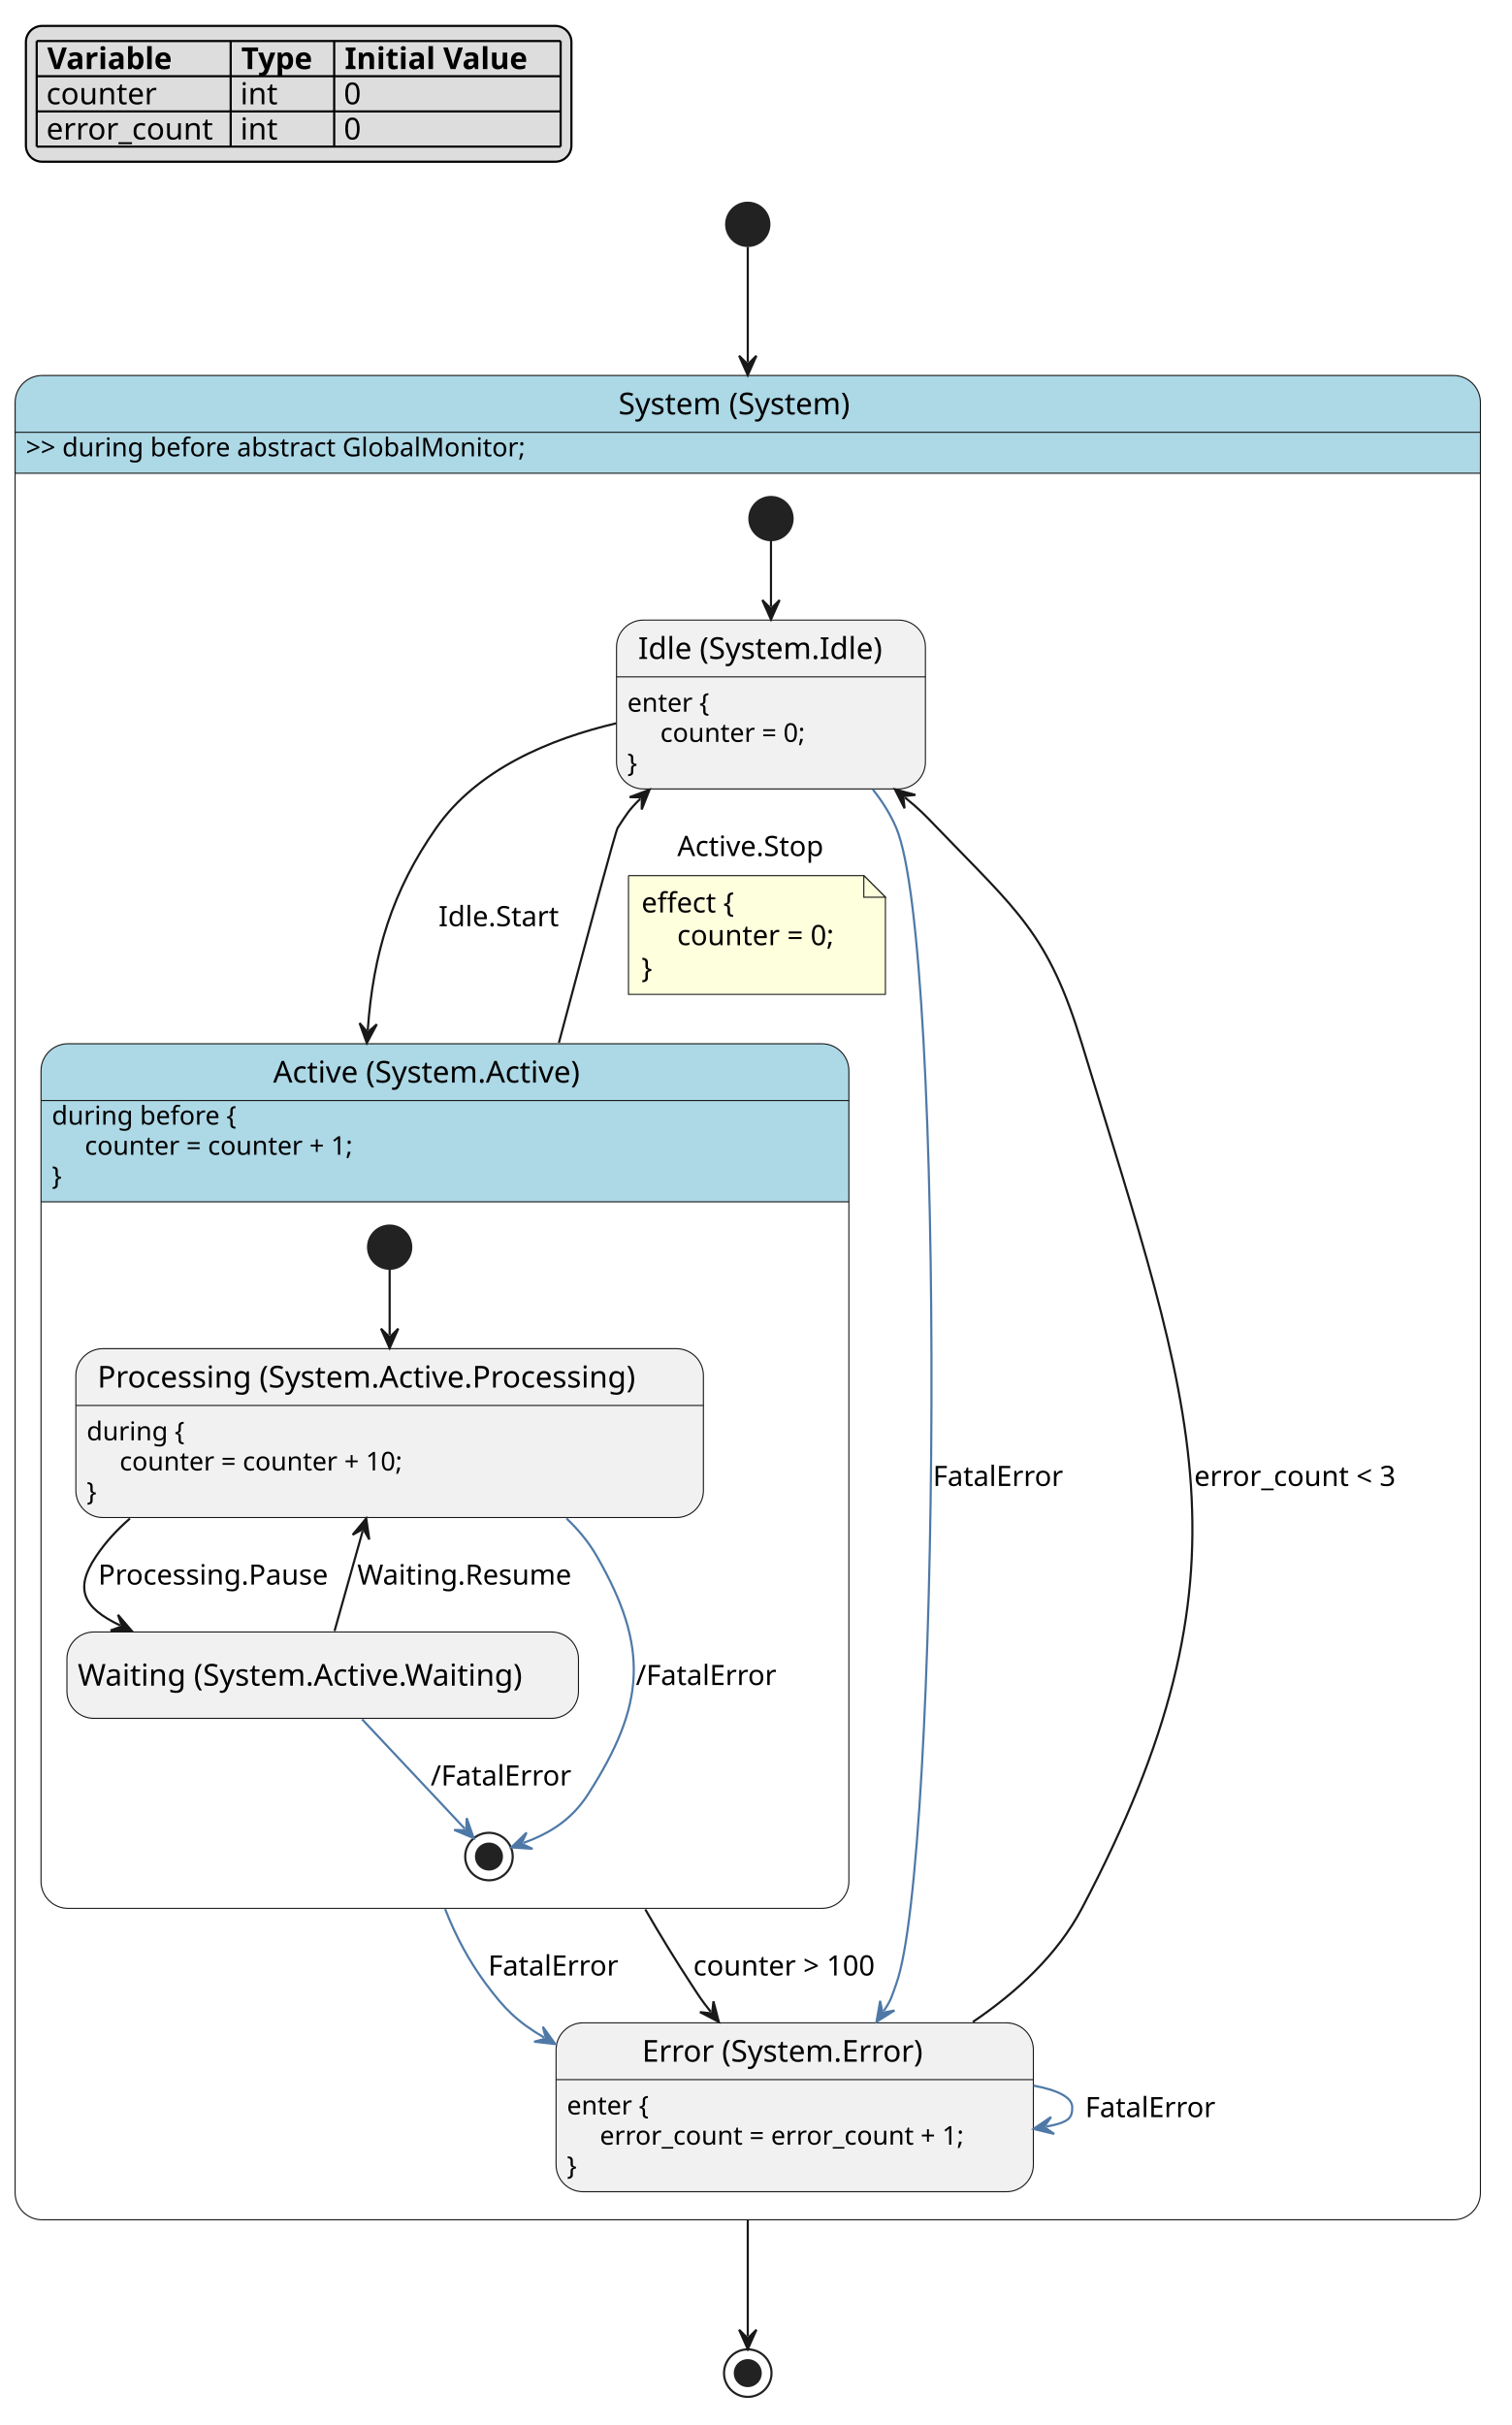
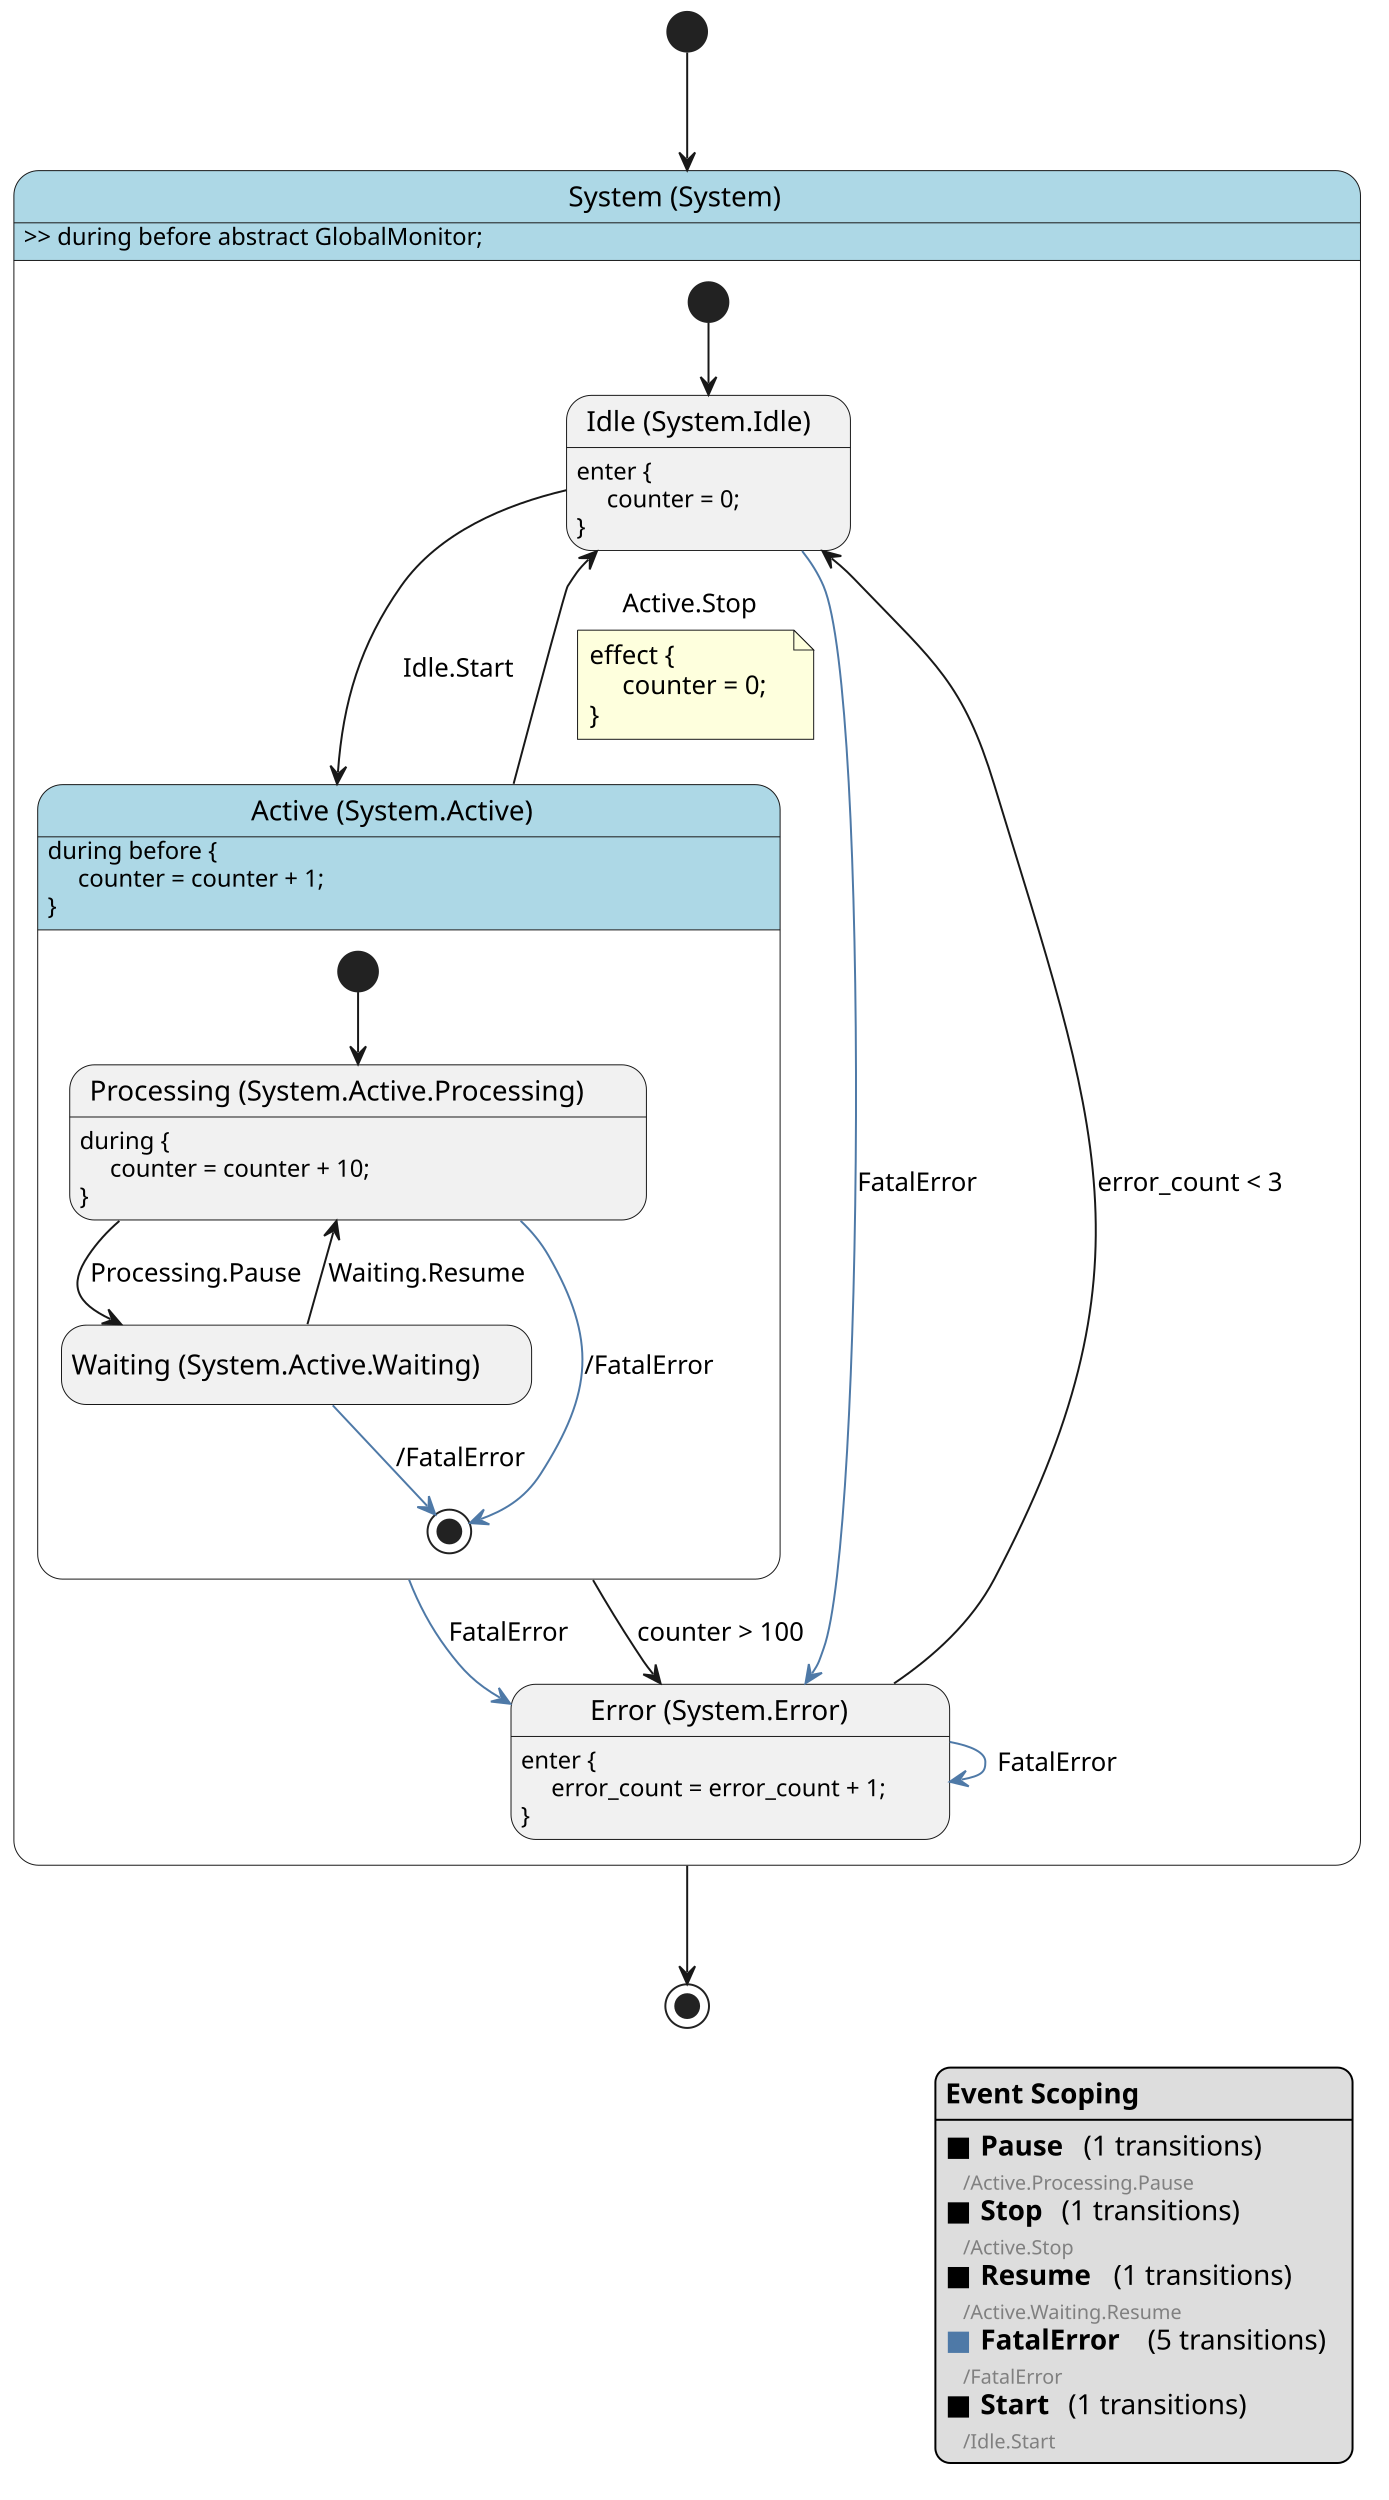
- <svg xmlns="http://www.w3.org/2000/svg" contentStyleType="text/css" data-diagram-type="STATE" height="1123px" preserveAspectRatio="none" style="width:700px;height:1123px;background:#FFFFFF;" version="1.1" viewBox="0 0 700 1123" width="700px" zoomAndPan="magnify">
+ <svg xmlns="http://www.w3.org/2000/svg" contentStyleType="text/css" data-diagram-type="STATE" height="1260px" preserveAspectRatio="none" style="width:700px;height:1260px;background:#FFFFFF;" version="1.1" viewBox="0 0 700 1260" width="700px" zoomAndPan="magnify">
  <defs />
  <g>
-     <g class="legend" data-source-line="10">
-       <rect fill="#DDDDDD" height="62.891" rx="7.5" ry="7.5" style="stroke:#000000;stroke-width:1;" width="252.662" x="12" y="12" />
-       <text fill="#000000" font-family="sans-serif" font-size="14" font-weight="bold" lengthAdjust="spacing" textLength="65.748" x="21.874" y="31.995">Variable</text>
-       <text fill="#000000" font-family="sans-serif" font-size="14" font-weight="bold" lengthAdjust="spacing" textLength="38.192" x="111.719" y="31.995">Type</text>
-       <text fill="#000000" font-family="sans-serif" font-size="14" font-weight="bold" lengthAdjust="spacing" textLength="95.129" x="159.659" y="31.995">Initial Value</text>
-       <text fill="#000000" font-family="sans-serif" font-size="14" lengthAdjust="spacing" textLength="53.867" x="21.45" y="48.292">counter</text>
-       <text fill="#000000" font-family="sans-serif" font-size="14" lengthAdjust="spacing" textLength="18.252" x="111.295" y="48.292">int</text>
-       <text fill="#000000" font-family="sans-serif" font-size="14" lengthAdjust="spacing" textLength="8.907" x="159.235" y="48.292">0</text>
-       <text fill="#000000" font-family="sans-serif" font-size="14" lengthAdjust="spacing" textLength="80.944" x="21.45" y="64.589">error_count</text>
-       <text fill="#000000" font-family="sans-serif" font-size="14" lengthAdjust="spacing" textLength="18.252" x="111.295" y="64.589">int</text>
-       <text fill="#000000" font-family="sans-serif" font-size="14" lengthAdjust="spacing" textLength="8.907" x="159.235" y="64.589">0</text>
-       <line style="stroke:#000000;stroke-width:1;" x1="17" x2="259.662" y1="19" y2="19" />
-       <line style="stroke:#000000;stroke-width:1;" x1="17" x2="259.662" y1="35.297" y2="35.297" />
-       <line style="stroke:#000000;stroke-width:1;" x1="17" x2="259.662" y1="51.594" y2="51.594" />
-       <line style="stroke:#000000;stroke-width:1;" x1="17" x2="259.662" y1="67.891" y2="67.891" />
-       <line style="stroke:#000000;stroke-width:1;" x1="17" x2="17" y1="19" y2="67.891" />
-       <line style="stroke:#000000;stroke-width:1;" x1="106.845" x2="106.845" y1="19" y2="67.891" />
-       <line style="stroke:#000000;stroke-width:1;" x1="154.785" x2="154.785" y1="19" y2="67.891" />
-       <line style="stroke:#000000;stroke-width:1;" x1="259.662" x2="259.662" y1="19" y2="67.891" />
+     <path d="M19.5,86 L673.181,86 A12.5,12.5 0 0 1 685.681,98.5 L685.681,131.266 L7,131.266 L7,98.5 A12.5,12.5 0 0 1 19.5,86" fill="#ADD8E6" />
+     <rect fill="none" height="854.079" rx="12.5" ry="12.5" style="stroke:#181818;stroke-width:0.5;" width="678.681" x="7" y="86" />
+     <line style="stroke:#181818;stroke-width:0.5;" x1="7" x2="685.681" y1="131.266" y2="131.266" />
+     <line style="stroke:#181818;stroke-width:0.5;" x1="7" x2="685.681" y1="112.297" y2="112.297" />
+     <text fill="#000000" font-family="sans-serif" font-size="14" lengthAdjust="spacing" textLength="119.786" x="286.447" y="103.995">System (System)</text>
+     <text fill="#000000" font-family="sans-serif" font-size="12" lengthAdjust="spacing" textLength="250.418" x="12" y="123.436">&gt;&gt; during before abstract GlobalMonitor;</text>
+     <g class="entity" data-qualified-name="system.system__idle" id="ent0003">
+       <rect fill="#F1F1F1" height="78.203" rx="12.5" ry="12.5" style="stroke:#181818;stroke-width:0.5;" width="143.067" x="285.55" y="199.266" />
+       <line style="stroke:#181818;stroke-width:0.5;" x1="285.55" x2="428.617" y1="225.562" y2="225.562" />
+       <text fill="#000000" font-family="sans-serif" font-size="14" lengthAdjust="spacing" textLength="123.067" x="295.55" y="217.261">Idle (System.Idle)</text>
+       <text fill="#000000" font-family="sans-serif" font-size="12" lengthAdjust="spacing" textLength="43.459" x="290.55" y="241.701">enter {</text>
+       <text fill="#000000" font-family="sans-serif" font-size="12" lengthAdjust="spacing" textLength="75.533" x="305.808" y="255.67">counter = 0;</text>
+       <text fill="#000000" font-family="sans-serif" font-size="12" lengthAdjust="spacing" textLength="7.635" x="290.55" y="269.639">}</text>
    </g>
-     <path d="M19.5,173.891 L673.181,173.891 A12.5,12.5 0 0 1 685.681,186.391 L685.681,219.156 L7,219.156 L7,186.391 A12.5,12.5 0 0 1 19.5,173.891" fill="#ADD8E6" />
-     <rect fill="none" height="854.079" rx="12.5" ry="12.5" style="stroke:#181818;stroke-width:0.5;" width="678.681" x="7" y="173.891" />
-     <line style="stroke:#181818;stroke-width:0.5;" x1="7" x2="685.681" y1="219.156" y2="219.156" />
-     <line style="stroke:#181818;stroke-width:0.5;" x1="7" x2="685.681" y1="200.188" y2="200.188" />
-     <text fill="#000000" font-family="sans-serif" font-size="14" lengthAdjust="spacing" textLength="119.786" x="286.447" y="191.886">System (System)</text>
-     <text fill="#000000" font-family="sans-serif" font-size="12" lengthAdjust="spacing" textLength="250.418" x="12" y="211.326">&gt;&gt; during before abstract GlobalMonitor;</text>
-     <g class="entity" data-qualified-name="system.system__idle" id="ent0003">
-       <rect fill="#F1F1F1" height="78.203" rx="12.5" ry="12.5" style="stroke:#181818;stroke-width:0.5;" width="143.067" x="285.55" y="287.156" />
-       <line style="stroke:#181818;stroke-width:0.5;" x1="285.55" x2="428.617" y1="313.453" y2="313.453" />
-       <text fill="#000000" font-family="sans-serif" font-size="14" lengthAdjust="spacing" textLength="123.067" x="295.55" y="305.151">Idle (System.Idle)</text>
-       <text fill="#000000" font-family="sans-serif" font-size="12" lengthAdjust="spacing" textLength="43.459" x="290.55" y="329.592">enter {</text>
-       <text fill="#000000" font-family="sans-serif" font-size="12" lengthAdjust="spacing" textLength="75.533" x="305.808" y="343.56">counter = 0;</text>
-       <text fill="#000000" font-family="sans-serif" font-size="12" lengthAdjust="spacing" textLength="7.635" x="290.55" y="357.529">}</text>
+     <path d="M31.5,395.466 L380.671,395.466 A12.5,12.5 0 0 1 393.171,407.966 L393.171,468.669 L19,468.669 L19,407.966 A12.5,12.5 0 0 1 31.5,395.466" fill="#ADD8E6" />
+     <rect fill="none" height="400.403" rx="12.5" ry="12.5" style="stroke:#181818;stroke-width:0.5;" width="374.171" x="19" y="395.466" />
+     <line style="stroke:#181818;stroke-width:0.5;" x1="19" x2="393.171" y1="468.669" y2="468.669" />
+     <line style="stroke:#181818;stroke-width:0.5;" x1="19" x2="393.171" y1="421.762" y2="421.762" />
+     <text fill="#000000" font-family="sans-serif" font-size="14" lengthAdjust="spacing" textLength="159.134" x="126.518" y="413.461">Active (System.Active)</text>
+     <text fill="#000000" font-family="sans-serif" font-size="12" lengthAdjust="spacing" textLength="92.859" x="24" y="432.901">during before {</text>
+     <text fill="#000000" font-family="sans-serif" font-size="12" lengthAdjust="spacing" textLength="139.389" x="39.258" y="446.87">counter = counter + 1;</text>
+     <text fill="#000000" font-family="sans-serif" font-size="12" lengthAdjust="spacing" textLength="7.635" x="24" y="460.839">}</text>
+     <g class="entity" data-qualified-name="system.system__active.system__active__processing" id="ent0005">
+       <rect fill="#F1F1F1" height="78.203" rx="12.5" ry="12.5" style="stroke:#181818;stroke-width:0.5;" width="290.655" x="35.14" y="536.669" />
+       <line style="stroke:#181818;stroke-width:0.5;" x1="35.14" x2="325.795" y1="562.966" y2="562.966" />
+       <text fill="#000000" font-family="sans-serif" font-size="14" lengthAdjust="spacing" textLength="270.655" x="45.14" y="554.664">Processing (System.Active.Processing)</text>
+       <text fill="#000000" font-family="sans-serif" font-size="12" lengthAdjust="spacing" textLength="50.162" x="40.14" y="579.104">during {</text>
+       <text fill="#000000" font-family="sans-serif" font-size="12" lengthAdjust="spacing" textLength="147.023" x="55.398" y="593.073">counter = counter + 10;</text>
+       <text fill="#000000" font-family="sans-serif" font-size="12" lengthAdjust="spacing" textLength="7.635" x="40.14" y="607.042">}</text>
    </g>
-     <path d="M31.5,483.356 L380.671,483.356 A12.5,12.5 0 0 1 393.171,495.856 L393.171,556.559 L19,556.559 L19,495.856 A12.5,12.5 0 0 1 31.5,483.356" fill="#ADD8E6" />
-     <rect fill="none" height="400.403" rx="12.5" ry="12.5" style="stroke:#181818;stroke-width:0.5;" width="374.171" x="19" y="483.356" />
-     <line style="stroke:#181818;stroke-width:0.5;" x1="19" x2="393.171" y1="556.559" y2="556.559" />
-     <line style="stroke:#181818;stroke-width:0.5;" x1="19" x2="393.171" y1="509.653" y2="509.653" />
-     <text fill="#000000" font-family="sans-serif" font-size="14" lengthAdjust="spacing" textLength="159.134" x="126.518" y="501.351">Active (System.Active)</text>
-     <text fill="#000000" font-family="sans-serif" font-size="12" lengthAdjust="spacing" textLength="92.859" x="24" y="520.792">during before {</text>
-     <text fill="#000000" font-family="sans-serif" font-size="12" lengthAdjust="spacing" textLength="139.389" x="39.258" y="534.76">counter = counter + 1;</text>
-     <text fill="#000000" font-family="sans-serif" font-size="12" lengthAdjust="spacing" textLength="7.635" x="24" y="548.729">}</text>
-     <g class="entity" data-qualified-name="system.system__active.system__active__processing" id="ent0005">
-       <rect fill="#F1F1F1" height="78.203" rx="12.5" ry="12.5" style="stroke:#181818;stroke-width:0.5;" width="290.655" x="35.14" y="624.559" />
-       <line style="stroke:#181818;stroke-width:0.5;" x1="35.14" x2="325.795" y1="650.856" y2="650.856" />
-       <text fill="#000000" font-family="sans-serif" font-size="14" lengthAdjust="spacing" textLength="270.655" x="45.14" y="642.554">Processing (System.Active.Processing)</text>
-       <text fill="#000000" font-family="sans-serif" font-size="12" lengthAdjust="spacing" textLength="50.162" x="40.14" y="666.995">during {</text>
-       <text fill="#000000" font-family="sans-serif" font-size="12" lengthAdjust="spacing" textLength="147.023" x="55.398" y="680.964">counter = counter + 10;</text>
-       <text fill="#000000" font-family="sans-serif" font-size="12" lengthAdjust="spacing" textLength="7.635" x="40.14" y="694.932">}</text>
+     <rect fill="#F1F1F1" height="40" rx="12.5" ry="12.5" style="stroke:#181818;stroke-width:0.5;" width="236.933" x="31" y="667.869" />
+     <text fill="#000000" font-family="sans-serif" font-size="14" lengthAdjust="spacing" textLength="226.933" x="36" y="692.715">Waiting (System.Active.Waiting)</text>
+     <g class="end_entity" data-qualified-name="system.system__active..end.system__active" data-source-line="38" id="ent0002">
+       <ellipse cx="226.47" cy="771.869" fill="none" rx="11" ry="11" style="stroke:#222222;stroke-width:1;" />
+       <ellipse cx="226.47" cy="771.869" fill="#222222" rx="6" ry="6" style="stroke:#222222;stroke-width:1;" />
    </g>
-     <rect fill="#F1F1F1" height="40" rx="12.5" ry="12.5" style="stroke:#181818;stroke-width:0.5;" width="236.933" x="31" y="755.759" />
-     <text fill="#000000" font-family="sans-serif" font-size="14" lengthAdjust="spacing" textLength="226.933" x="36" y="780.606">Waiting (System.Active.Waiting)</text>
-     <g class="end_entity" data-qualified-name="system.system__active..end.system__active" data-source-line="23" id="ent0002">
-       <ellipse cx="226.47" cy="859.759" fill="none" rx="11" ry="11" style="stroke:#222222;stroke-width:1;" />
-       <ellipse cx="226.47" cy="859.759" fill="#222222" rx="6" ry="6" style="stroke:#222222;stroke-width:1;" />
+     <g class="start_entity" data-qualified-name="system.system__active..start.system__active" data-source-line="40" id="ent0005">
+       <ellipse cx="180.47" cy="489.669" fill="#222222" rx="10" ry="10" style="stroke:#222222;stroke-width:1;" />
    </g>
-     <g class="start_entity" data-qualified-name="system.system__active..start.system__active" data-source-line="25" id="ent0005">
-       <ellipse cx="180.47" cy="577.559" fill="#222222" rx="10" ry="10" style="stroke:#222222;stroke-width:1;" />
+     <g class="link" data-entity-1="ent0005" data-entity-2="ent0002" data-link-type="dependency" data-source-line="38" id="lnk3">
+       <path d="M262.38,615.289 C267.89,620.499 272.72,626.339 276.47,632.869 C300.82,675.299 298.82,701.649 272.47,742.869 C264.21,755.789 253.282,761.579 242.452,765.559" fill="none" id="system__active__processing-to-*end*system__active" style="stroke:#4E79A7;stroke-width:1;" />
+       <polygon fill="#4E79A7" points="236.82,767.629,246.647,768.279,241.513,765.904,243.888,760.77,236.82,767.629" style="stroke:#4E79A7;stroke-width:1;" />
+       <text fill="#000000" font-family="sans-serif" font-size="13" lengthAdjust="spacing" textLength="68.701" x="294.47" y="692.436">/FatalError</text>
    </g>
-     <g class="link" data-entity-1="ent0005" data-entity-2="ent0002" data-link-type="dependency" data-source-line="23" id="lnk3">
-       <path d="M262.38,703.179 C267.89,708.389 272.72,714.229 276.47,720.759 C300.82,763.189 298.82,789.539 272.47,830.759 C264.21,843.679 253.282,849.47 242.452,853.45" fill="none" id="system__active__processing-to-*end*system__active" style="stroke:#4E79A7;stroke-width:1;" />
-       <polygon fill="#4E79A7" points="236.82,855.519,246.647,856.169,241.513,853.795,243.888,848.66,236.82,855.519" style="stroke:#4E79A7;stroke-width:1;" />
-       <text fill="#000000" font-family="sans-serif" font-size="13" lengthAdjust="spacing" textLength="68.701" x="294.47" y="780.326">/FatalError</text>
+     <g class="link" data-entity-1="ent0006" data-entity-2="ent0002" data-link-type="dependency" data-source-line="39" id="lnk4">
+       <path d="M167.71,708.299 C184.26,725.919 203.674,746.594 215.294,758.974" fill="none" id="system__active__waiting-to-*end*system__active" style="stroke:#4E79A7;stroke-width:1;" />
+       <polygon fill="#4E79A7" points="219.4,763.349,216.157,754.049,215.978,759.703,210.324,759.524,219.4,763.349" style="stroke:#4E79A7;stroke-width:1;" />
+       <text fill="#000000" font-family="sans-serif" font-size="13" lengthAdjust="spacing" textLength="68.701" x="199.47" y="738.936">/FatalError</text>
    </g>
-     <g class="link" data-entity-1="ent0006" data-entity-2="ent0002" data-link-type="dependency" data-source-line="24" id="lnk4">
-       <path d="M167.71,796.189 C184.26,813.809 203.674,834.485 215.294,846.865" fill="none" id="system__active__waiting-to-*end*system__active" style="stroke:#4E79A7;stroke-width:1;" />
-       <polygon fill="#4E79A7" points="219.4,851.239,216.157,841.94,215.978,847.594,210.324,847.415,219.4,851.239" style="stroke:#4E79A7;stroke-width:1;" />
-       <text fill="#000000" font-family="sans-serif" font-size="13" lengthAdjust="spacing" textLength="68.701" x="199.47" y="826.826">/FatalError</text>
+     <g class="link" data-entity-1="ent0005" data-entity-2="ent0005" data-link-type="dependency" data-source-line="40" id="lnk6">
+       <path d="M180.47,499.989 C180.47,508.879 180.47,516.889 180.47,530.389" fill="none" id="*start*system__active-to-system__active__processing" style="stroke:#181818;stroke-width:1;" />
+       <polygon fill="#181818" points="180.47,536.389,184.47,527.389,180.47,531.389,176.47,527.389,180.47,536.389" style="stroke:#181818;stroke-width:1;" />
    </g>
-     <g class="link" data-entity-1="ent0005" data-entity-2="ent0005" data-link-type="dependency" data-source-line="25" id="lnk6">
-       <path d="M180.47,587.879 C180.47,596.769 180.47,604.779 180.47,618.279" fill="none" id="*start*system__active-to-system__active__processing" style="stroke:#181818;stroke-width:1;" />
-       <polygon fill="#181818" points="180.47,624.279,184.47,615.279,180.47,619.279,176.47,615.279,180.47,624.279" style="stroke:#181818;stroke-width:1;" />
+     <g class="link" data-entity-1="ent0005" data-entity-2="ent0006" data-link-type="dependency" data-source-line="41" id="lnk7">
+       <path d="M60.17,615.349 C54.2,620.479 48.87,626.289 44.47,632.869 C34.26,648.119 38.612,656.72 55.632,664.82" fill="none" id="system__active__processing-to-system__active__waiting" style="stroke:#181818;stroke-width:1;" />
+       <polygon fill="#181818" points="61.05,667.399,54.642,659.919,56.535,665.25,51.205,667.143,61.05,667.399" style="stroke:#181818;stroke-width:1;" />
+       <text fill="#000000" font-family="sans-serif" font-size="13" lengthAdjust="spacing" textLength="112.88" x="45.47" y="645.936">Processing.Pause</text>
    </g>
-     <g class="link" data-entity-1="ent0005" data-entity-2="ent0006" data-link-type="dependency" data-source-line="26" id="lnk7">
-       <path d="M60.17,703.239 C54.2,708.369 48.87,714.179 44.47,720.759 C34.26,736.009 38.612,744.611 55.632,752.711" fill="none" id="system__active__processing-to-system__active__waiting" style="stroke:#181818;stroke-width:1;" />
-       <polygon fill="#181818" points="61.05,755.289,54.642,747.81,56.535,753.141,51.205,755.034,61.05,755.289" style="stroke:#181818;stroke-width:1;" />
-       <text fill="#000000" font-family="sans-serif" font-size="13" lengthAdjust="spacing" textLength="112.88" x="45.47" y="733.826">Processing.Pause</text>
-     </g>
-     <g class="link" data-entity-1="ent0006" data-entity-2="ent0005" data-link-type="dependency" data-source-line="27" id="lnk8">
-       <path d="M154.95,755.289 C159.01,740.879 163.046,726.556 167.996,708.946" fill="none" id="system__active__waiting-to-system__active__processing" style="stroke:#181818;stroke-width:1;" />
-       <polygon fill="#181818" points="169.62,703.169,163.334,710.751,168.267,707.983,171.035,712.916,169.62,703.169" style="stroke:#181818;stroke-width:1;" />
-       <text fill="#000000" font-family="sans-serif" font-size="13" lengthAdjust="spacing" textLength="106.469" x="165.47" y="733.826">Waiting.Resume</text>
+     <g class="link" data-entity-1="ent0006" data-entity-2="ent0005" data-link-type="dependency" data-source-line="42" id="lnk8">
+       <path d="M154.95,667.399 C159.01,652.989 163.046,638.665 167.996,621.055" fill="none" id="system__active__waiting-to-system__active__processing" style="stroke:#181818;stroke-width:1;" />
+       <polygon fill="#181818" points="169.62,615.279,163.334,622.861,168.267,620.092,171.035,625.025,169.62,615.279" style="stroke:#181818;stroke-width:1;" />
+       <text fill="#000000" font-family="sans-serif" font-size="13" lengthAdjust="spacing" textLength="106.469" x="165.47" y="645.936">Waiting.Resume</text>
    </g>
    <g class="entity" data-qualified-name="system.system__error" id="ent0007">
-       <rect fill="#F1F1F1" height="78.203" rx="12.5" ry="12.5" style="stroke:#181818;stroke-width:0.5;" width="221.065" x="257.55" y="936.766" />
-       <line style="stroke:#181818;stroke-width:0.5;" x1="257.55" x2="478.615" y1="963.063" y2="963.063" />
-       <text fill="#000000" font-family="sans-serif" font-size="14" lengthAdjust="spacing" textLength="141.388" x="297.388" y="954.761">Error (System.Error)</text>
-       <text fill="#000000" font-family="sans-serif" font-size="12" lengthAdjust="spacing" textLength="43.459" x="262.55" y="979.202">enter {</text>
-       <text fill="#000000" font-family="sans-serif" font-size="12" lengthAdjust="spacing" textLength="185.807" x="277.808" y="993.17">error_count = error_count + 1;</text>
-       <text fill="#000000" font-family="sans-serif" font-size="12" lengthAdjust="spacing" textLength="7.635" x="262.55" y="1007.139">}</text>
+       <rect fill="#F1F1F1" height="78.203" rx="12.5" ry="12.5" style="stroke:#181818;stroke-width:0.5;" width="221.065" x="257.55" y="848.876" />
+       <line style="stroke:#181818;stroke-width:0.5;" x1="257.55" x2="478.615" y1="875.173" y2="875.173" />
+       <text fill="#000000" font-family="sans-serif" font-size="14" lengthAdjust="spacing" textLength="141.388" x="297.388" y="866.871">Error (System.Error)</text>
+       <text fill="#000000" font-family="sans-serif" font-size="12" lengthAdjust="spacing" textLength="43.459" x="262.55" y="891.311">enter {</text>
+       <text fill="#000000" font-family="sans-serif" font-size="12" lengthAdjust="spacing" textLength="185.807" x="277.808" y="905.28">error_count = error_count + 1;</text>
+       <text fill="#000000" font-family="sans-serif" font-size="12" lengthAdjust="spacing" textLength="7.635" x="262.55" y="919.249">}</text>
    </g>
-     <g class="start_entity" data-qualified-name="system..start.system" data-source-line="35" id="ent0012">
-       <ellipse cx="357.09" cy="240.156" fill="#222222" rx="10" ry="10" style="stroke:#222222;stroke-width:1;" />
+     <g class="start_entity" data-qualified-name="system..start.system" data-source-line="50" id="ent0012">
+       <ellipse cx="357.09" cy="152.266" fill="#222222" rx="10" ry="10" style="stroke:#222222;stroke-width:1;" />
    </g>
-     <g class="link" data-entity-1="ent0003" data-entity-2="ent0007" data-link-type="dependency" data-source-line="32" id="lnk9">
-       <path d="M404.27,365.586 C408.63,371.086 412.41,377.036 415.09,383.356 C438.31,438.126 435.41,862.856 415.09,918.766 C412.87,924.856 413.007,925.76 409.307,931.289" fill="none" id="system__idle-to-system__error" style="stroke:#4E79A7;stroke-width:1;" />
-       <polygon fill="#4E79A7" points="405.97,936.276,414.299,931.02,408.75,932.121,407.65,926.572,405.97,936.276" style="stroke:#4E79A7;stroke-width:1;" />
-       <text fill="#000000" font-family="sans-serif" font-size="13" lengthAdjust="spacing" textLength="64.321" x="432.09" y="688.133">FatalError</text>
+     <g class="link" data-entity-1="ent0003" data-entity-2="ent0007" data-link-type="dependency" data-source-line="47" id="lnk9">
+       <path d="M404.27,277.696 C408.63,283.196 412.41,289.146 415.09,295.466 C438.31,350.236 435.41,774.966 415.09,830.876 C412.87,836.966 413.007,837.869 409.307,843.399" fill="none" id="system__idle-to-system__error" style="stroke:#4E79A7;stroke-width:1;" />
+       <polygon fill="#4E79A7" points="405.97,848.386,414.299,843.13,408.75,844.23,407.65,838.681,405.97,848.386" style="stroke:#4E79A7;stroke-width:1;" />
+       <text fill="#000000" font-family="sans-serif" font-size="13" lengthAdjust="spacing" textLength="64.321" x="432.09" y="600.242">FatalError</text>
    </g>
-     <g class="link" data-entity-1="ent0004" data-entity-2="ent0007" data-link-type="dependency" data-source-line="33" id="lnk10">
-       <path d="M206.17,884.066 C210.97,896.406 217.18,908.116 225.09,918.766 C233.59,930.216 239.611,936.306 252.001,943.556" fill="none" id="system__active-to-system__error" style="stroke:#4E79A7;stroke-width:1;" />
-       <polygon fill="#4E79A7" points="257.18,946.586,251.432,938.588,252.864,944.061,247.392,945.493,257.18,946.586" style="stroke:#4E79A7;stroke-width:1;" />
-       <text fill="#000000" font-family="sans-serif" font-size="13" lengthAdjust="spacing" textLength="64.321" x="226.09" y="914.833">FatalError</text>
+     <g class="link" data-entity-1="ent0004" data-entity-2="ent0007" data-link-type="dependency" data-source-line="48" id="lnk10">
+       <path d="M206.17,796.176 C210.97,808.516 217.18,820.226 225.09,830.876 C233.59,842.326 239.611,848.415 252.001,855.665" fill="none" id="system__active-to-system__error" style="stroke:#4E79A7;stroke-width:1;" />
+       <polygon fill="#4E79A7" points="257.18,858.696,251.432,850.698,252.864,856.17,247.392,857.603,257.18,858.696" style="stroke:#4E79A7;stroke-width:1;" />
+       <text fill="#000000" font-family="sans-serif" font-size="13" lengthAdjust="spacing" textLength="64.321" x="226.09" y="826.942">FatalError</text>
    </g>
-     <g class="link" data-entity-1="ent0007" data-entity-2="ent0007" data-link-type="dependency" data-source-line="34" id="lnk11">
-       <path d="M478.69,965.836 C489.65,967.846 496.62,971.186 496.62,975.866 C496.62,980.546 495.552,982.804 484.592,984.814" fill="none" id="system__error-to-system__error" style="stroke:#4E79A7;stroke-width:1;" />
-       <polygon fill="#4E79A7" points="478.69,985.896,488.264,988.207,483.608,984.994,486.821,980.338,478.69,985.896" style="stroke:#4E79A7;stroke-width:1;" />
-       <text fill="#000000" font-family="sans-serif" font-size="13" lengthAdjust="spacing" textLength="64.321" x="502.62" y="980.433">FatalError</text>
+     <g class="link" data-entity-1="ent0007" data-entity-2="ent0007" data-link-type="dependency" data-source-line="49" id="lnk11">
+       <path d="M478.69,877.946 C489.65,879.956 496.62,883.296 496.62,887.976 C496.62,892.656 495.552,894.913 484.592,896.923" fill="none" id="system__error-to-system__error" style="stroke:#4E79A7;stroke-width:1;" />
+       <polygon fill="#4E79A7" points="478.69,898.006,488.264,900.317,483.608,897.104,486.821,892.448,478.69,898.006" style="stroke:#4E79A7;stroke-width:1;" />
+       <text fill="#000000" font-family="sans-serif" font-size="13" lengthAdjust="spacing" textLength="64.321" x="502.62" y="892.543">FatalError</text>
    </g>
-     <g class="link" data-entity-1="ent0012" data-entity-2="ent0003" data-link-type="dependency" data-source-line="35" id="lnk13">
-       <path d="M357.09,250.476 C357.09,259.376 357.09,267.386 357.09,280.886" fill="none" id="*start*system-to-system__idle" style="stroke:#181818;stroke-width:1;" />
-       <polygon fill="#181818" points="357.09,286.886,361.09,277.886,357.09,281.886,353.09,277.886,357.09,286.886" style="stroke:#181818;stroke-width:1;" />
+     <g class="link" data-entity-1="ent0012" data-entity-2="ent0003" data-link-type="dependency" data-source-line="50" id="lnk13">
+       <path d="M357.09,162.586 C357.09,171.486 357.09,179.496 357.09,192.996" fill="none" id="*start*system-to-system__idle" style="stroke:#181818;stroke-width:1;" />
+       <polygon fill="#181818" points="357.09,198.996,361.09,189.996,357.09,193.996,353.09,189.996,357.09,198.996" style="stroke:#181818;stroke-width:1;" />
    </g>
-     <g class="link" data-entity-1="ent0003" data-entity-2="ent0004" data-link-type="dependency" data-source-line="36" id="lnk14">
-       <path d="M285.42,334.956 C254.47,342.236 221.07,356.296 202.09,383.356 C181.65,412.496 172.856,441.471 170.326,477.061" fill="none" id="system__idle-to-system__active" style="stroke:#181818;stroke-width:1;" />
-       <polygon fill="#181818" points="169.9,483.046,174.528,474.353,170.255,478.059,166.548,473.785,169.9,483.046" style="stroke:#181818;stroke-width:1;" />
-       <text fill="#000000" font-family="sans-serif" font-size="13" lengthAdjust="spacing" textLength="59.585" x="203.09" y="428.923">Idle.Start</text>
+     <g class="link" data-entity-1="ent0003" data-entity-2="ent0004" data-link-type="dependency" data-source-line="51" id="lnk14">
+       <path d="M285.42,247.066 C254.47,254.346 221.07,268.406 202.09,295.466 C181.65,324.606 172.856,353.581 170.326,389.171" fill="none" id="system__idle-to-system__active" style="stroke:#181818;stroke-width:1;" />
+       <polygon fill="#181818" points="169.9,395.156,174.528,386.462,170.255,390.168,166.548,385.895,169.9,395.156" style="stroke:#181818;stroke-width:1;" />
+       <text fill="#000000" font-family="sans-serif" font-size="13" lengthAdjust="spacing" textLength="59.585" x="203.09" y="341.033">Idle.Start</text>
    </g>
-     <g class="link" data-entity-1="ent0004" data-entity-2="ent0003" data-link-type="dependency" data-source-line="37" id="lnk15">
-       <path d="M258.86,482.906 C273.24,428.906 285.18,384.736 286.09,383.356 C290.23,377.056 291.033,375.354 296.563,369.914" fill="none" id="system__active-to-system__idle" style="stroke:#181818;stroke-width:1;" />
-       <polygon fill="#181818" points="300.84,365.706,291.619,369.166,297.276,369.213,297.229,374.869,300.84,365.706" style="stroke:#181818;stroke-width:1;" />
-       <text fill="#000000" font-family="sans-serif" font-size="13" lengthAdjust="spacing" textLength="74.128" x="313.704" y="396.423">Active.Stop</text>
-       <path d="M291.09,405.489 L291.09,460.489 L410.09,460.489 L410.09,415.489 L400.09,405.489 L291.09,405.489" fill="#FEFFDD" style="stroke:#181818;stroke-width:0.5;" />
-       <path d="M400.09,405.489 L400.09,415.489 L410.09,415.489 L400.09,405.489" fill="#FEFFDD" style="stroke:#181818;stroke-width:0.5;" />
-       <text fill="#000000" font-family="sans-serif" font-size="13" lengthAdjust="spacing" textLength="49.797" x="297.09" y="422.556">effect {</text>
-       <text fill="#000000" font-family="sans-serif" font-size="13" lengthAdjust="spacing" textLength="81.828" x="313.619" y="437.689">counter = 0;</text>
-       <text fill="#000000" font-family="sans-serif" font-size="13" lengthAdjust="spacing" textLength="8.271" x="297.09" y="452.822">}</text>
+     <g class="link" data-entity-1="ent0004" data-entity-2="ent0003" data-link-type="dependency" data-source-line="52" id="lnk15">
+       <path d="M258.86,395.016 C273.24,341.016 285.18,296.846 286.09,295.466 C290.23,289.166 291.033,287.463 296.563,282.023" fill="none" id="system__active-to-system__idle" style="stroke:#181818;stroke-width:1;" />
+       <polygon fill="#181818" points="300.84,277.816,291.619,281.276,297.276,281.322,297.229,286.979,300.84,277.816" style="stroke:#181818;stroke-width:1;" />
+       <text fill="#000000" font-family="sans-serif" font-size="13" lengthAdjust="spacing" textLength="74.128" x="313.704" y="308.533">Active.Stop</text>
+       <path d="M291.09,317.598 L291.09,372.598 L410.09,372.598 L410.09,327.598 L400.09,317.598 L291.09,317.598" fill="#FEFFDD" style="stroke:#181818;stroke-width:0.5;" />
+       <path d="M400.09,317.598 L400.09,327.598 L410.09,327.598 L400.09,317.598" fill="#FEFFDD" style="stroke:#181818;stroke-width:0.5;" />
+       <text fill="#000000" font-family="sans-serif" font-size="13" lengthAdjust="spacing" textLength="49.797" x="297.09" y="334.665">effect {</text>
+       <text fill="#000000" font-family="sans-serif" font-size="13" lengthAdjust="spacing" textLength="81.828" x="313.619" y="349.798">counter = 0;</text>
+       <text fill="#000000" font-family="sans-serif" font-size="13" lengthAdjust="spacing" textLength="8.271" x="297.09" y="364.931">}</text>
    </g>
-     <g class="link" data-entity-1="ent0004" data-entity-2="ent0007" data-link-type="dependency" data-source-line="43" id="lnk16">
-       <path d="M298.89,884.256 C305.75,896.106 312.83,907.706 320.09,918.766 C323.95,924.656 324.63,925.915 329.19,931.635" fill="none" id="system__active-to-system__error-1" style="stroke:#181818;stroke-width:1;" />
-       <polygon fill="#181818" points="332.93,936.326,330.447,926.795,329.813,932.417,324.192,931.782,332.93,936.326" style="stroke:#181818;stroke-width:1;" />
-       <text fill="#000000" font-family="sans-serif" font-size="13" lengthAdjust="spacing" textLength="93.99" x="321.09" y="914.833">counter &gt; 100</text>
+     <g class="link" data-entity-1="ent0004" data-entity-2="ent0007" data-link-type="dependency" data-source-line="58" id="lnk16">
+       <path d="M298.89,796.366 C305.75,808.216 312.83,819.816 320.09,830.876 C323.95,836.766 324.63,838.024 329.19,843.744" fill="none" id="system__active-to-system__error-1" style="stroke:#181818;stroke-width:1;" />
+       <polygon fill="#181818" points="332.93,848.436,330.447,838.905,329.813,844.526,324.192,843.892,332.93,848.436" style="stroke:#181818;stroke-width:1;" />
+       <text fill="#000000" font-family="sans-serif" font-size="13" lengthAdjust="spacing" textLength="93.99" x="321.09" y="826.942">counter &gt; 100</text>
    </g>
-     <g class="link" data-entity-1="ent0007" data-entity-2="ent0003" data-link-type="dependency" data-source-line="44" id="lnk17">
-       <path d="M450.6,936.336 C470.73,922.726 489.73,905.306 501.09,883.766 C584.07,726.336 552.85,653.626 501.09,483.356 C485.52,432.176 471.16,421.926 434.09,383.356 C428.12,377.156 426.067,374.949 419.147,369.329" fill="none" id="system__error-to-system__idle" style="stroke:#181818;stroke-width:1;" />
-       <polygon fill="#181818" points="414.49,365.546,418.955,374.325,418.371,368.698,423.998,368.115,414.49,365.546" style="stroke:#181818;stroke-width:1;" />
-       <text fill="#000000" font-family="sans-serif" font-size="13" lengthAdjust="spacing" textLength="102.591" x="553.09" y="688.133">error_count &lt; 3</text>
+     <g class="link" data-entity-1="ent0007" data-entity-2="ent0003" data-link-type="dependency" data-source-line="59" id="lnk17">
+       <path d="M450.6,848.446 C470.73,834.836 489.73,817.416 501.09,795.876 C584.07,638.446 552.85,565.736 501.09,395.466 C485.52,344.286 471.16,334.036 434.09,295.466 C428.12,289.266 426.067,287.058 419.147,281.438" fill="none" id="system__error-to-system__idle" style="stroke:#181818;stroke-width:1;" />
+       <polygon fill="#181818" points="414.49,277.656,418.955,286.434,418.371,280.808,423.998,280.224,414.49,277.656" style="stroke:#181818;stroke-width:1;" />
+       <text fill="#000000" font-family="sans-serif" font-size="13" lengthAdjust="spacing" textLength="102.591" x="553.09" y="600.242">error_count &lt; 3</text>
    </g>
-     <g class="start_entity" data-qualified-name=".start." data-source-line="47" id="ent0018">
-       <ellipse cx="346.34" cy="103.891" fill="#222222" rx="10" ry="10" style="stroke:#222222;stroke-width:1;" />
+     <g class="start_entity" data-qualified-name=".start." data-source-line="62" id="ent0018">
+       <ellipse cx="346.34" cy="16" fill="#222222" rx="10" ry="10" style="stroke:#222222;stroke-width:1;" />
    </g>
-     <g class="end_entity" data-qualified-name=".end." data-source-line="48" id="ent0020">
-       <ellipse cx="346.34" cy="1098.971" fill="none" rx="11" ry="11" style="stroke:#222222;stroke-width:1;" />
-       <ellipse cx="346.34" cy="1098.971" fill="#222222" rx="6" ry="6" style="stroke:#222222;stroke-width:1;" />
+     <g class="end_entity" data-qualified-name=".end." data-source-line="63" id="ent0020">
+       <ellipse cx="346.34" cy="1011.08" fill="none" rx="11" ry="11" style="stroke:#222222;stroke-width:1;" />
+       <ellipse cx="346.34" cy="1011.08" fill="#222222" rx="6" ry="6" style="stroke:#222222;stroke-width:1;" />
    </g>
-     <g class="link" data-entity-1="ent0018" data-entity-2="ent0002" data-link-type="dependency" data-source-line="47" id="lnk19">
-       <path d="M346.34,114.341 C346.34,125.701 346.34,140.671 346.34,167.751" fill="none" id="*start*-to-system" style="stroke:#181818;stroke-width:1;" />
-       <polygon fill="#181818" points="346.34,173.751,350.34,164.751,346.34,168.751,342.34,164.751,346.34,173.751" style="stroke:#181818;stroke-width:1;" />
+     <g class="link" data-entity-1="ent0018" data-entity-2="ent0002" data-link-type="dependency" data-source-line="62" id="lnk19">
+       <path d="M346.34,26.45 C346.34,37.81 346.34,52.78 346.34,79.86" fill="none" id="*start*-to-system" style="stroke:#181818;stroke-width:1;" />
+       <polygon fill="#181818" points="346.34,85.86,350.34,76.86,346.34,80.86,342.34,76.86,346.34,85.86" style="stroke:#181818;stroke-width:1;" />
    </g>
-     <g class="link" data-entity-1="ent0002" data-entity-2="ent0020" data-link-type="dependency" data-source-line="48" id="lnk21">
-       <path d="M346.34,1028.211 C346.34,1055.231 346.34,1070.261 346.34,1081.881" fill="none" id="system-to-*end*" style="stroke:#181818;stroke-width:1;" />
-       <polygon fill="#181818" points="346.34,1087.881,350.34,1078.881,346.34,1082.881,342.34,1078.881,346.34,1087.881" style="stroke:#181818;stroke-width:1;" />
+     <g class="link" data-entity-1="ent0002" data-entity-2="ent0020" data-link-type="dependency" data-source-line="63" id="lnk21">
+       <path d="M346.34,940.32 C346.34,967.34 346.34,982.37 346.34,993.99" fill="none" id="system-to-*end*" style="stroke:#181818;stroke-width:1;" />
+       <polygon fill="#181818" points="346.34,999.99,350.34,990.99,346.34,994.99,342.34,990.99,346.34,999.99" style="stroke:#181818;stroke-width:1;" />
+     </g>
+     <g class="legend" data-source-line="16">
+       <rect fill="#DDDDDD" height="199.266" rx="7.5" ry="7.5" style="stroke:#000000;stroke-width:1;" width="210.245" x="471.436" y="1042.08" />
+       <text fill="#000000" font-family="sans-serif" font-size="14" font-weight="bold" lengthAdjust="spacing" textLength="112.526" x="476.436" y="1060.075">Event Scoping</text>
+       <line style="stroke:#000000;stroke-width:1;" x1="471.436" x2="681.681" y1="1068.377" y2="1068.377" />
+       <text fill="#000000" font-family="sans-serif" font-size="14" lengthAdjust="spacing" textLength="13.227" x="476.436" y="1086.372">■</text>
+       <text fill="#000000" font-family="sans-serif" font-size="14" lengthAdjust="spacing" textLength="4.45" x="489.663" y="1086.372"> </text>
+       <text fill="#000000" font-family="sans-serif" font-size="14" font-weight="bold" lengthAdjust="spacing" textLength="47.503" x="494.113" y="1086.372">Pause</text>
+       <text fill="#000000" font-family="sans-serif" font-size="14" lengthAdjust="spacing" textLength="98.273" x="546.067" y="1086.372">(1 transitions)</text>
+       <text fill="#000000" font-family="sans-serif" font-size="14" lengthAdjust="spacing" textLength="8.9" x="476.436" y="1102.669">  </text>
+       <text fill="#808080" font-family="sans-serif" font-size="10" lengthAdjust="spacing" textLength="124.487" x="485.336" y="1103.612">/Active.Processing.Pause</text>
+       <text fill="#000000" font-family="sans-serif" font-size="14" lengthAdjust="spacing" textLength="13.227" x="476.436" y="1118.966">■</text>
+       <text fill="#000000" font-family="sans-serif" font-size="14" lengthAdjust="spacing" textLength="4.45" x="489.663" y="1118.966"> </text>
+       <text fill="#000000" font-family="sans-serif" font-size="14" font-weight="bold" lengthAdjust="spacing" textLength="36.415" x="494.113" y="1118.966">Stop</text>
+       <text fill="#000000" font-family="sans-serif" font-size="14" lengthAdjust="spacing" textLength="98.273" x="534.979" y="1118.966">(1 transitions)</text>
+       <text fill="#000000" font-family="sans-serif" font-size="14" lengthAdjust="spacing" textLength="8.9" x="476.436" y="1135.263">  </text>
+       <text fill="#808080" font-family="sans-serif" font-size="10" lengthAdjust="spacing" textLength="60.391" x="485.336" y="1136.206">/Active.Stop</text>
+       <text fill="#000000" font-family="sans-serif" font-size="14" lengthAdjust="spacing" textLength="13.227" x="476.436" y="1151.56">■</text>
+       <text fill="#000000" font-family="sans-serif" font-size="14" lengthAdjust="spacing" textLength="4.45" x="489.663" y="1151.56"> </text>
+       <text fill="#000000" font-family="sans-serif" font-size="14" font-weight="bold" lengthAdjust="spacing" textLength="62.658" x="494.113" y="1151.56">Resume</text>
+       <text fill="#000000" font-family="sans-serif" font-size="14" lengthAdjust="spacing" textLength="98.273" x="561.222" y="1151.56">(1 transitions)</text>
+       <text fill="#000000" font-family="sans-serif" font-size="14" lengthAdjust="spacing" textLength="8.9" x="476.436" y="1167.856">  </text>
+       <text fill="#808080" font-family="sans-serif" font-size="10" lengthAdjust="spacing" textLength="119.556" x="485.336" y="1168.8">/Active.Waiting.Resume</text>
+       <text fill="#4E79A7" font-family="sans-serif" font-size="14" lengthAdjust="spacing" textLength="13.227" x="476.436" y="1184.153">■</text>
+       <text fill="#000000" font-family="sans-serif" font-size="14" lengthAdjust="spacing" textLength="4.45" x="489.663" y="1184.153"> </text>
+       <text fill="#000000" font-family="sans-serif" font-size="14" font-weight="bold" lengthAdjust="spacing" textLength="79.844" x="494.113" y="1184.153">FatalError</text>
+       <text fill="#000000" font-family="sans-serif" font-size="14" lengthAdjust="spacing" textLength="98.273" x="578.407" y="1184.153">(5 transitions)</text>
+       <text fill="#000000" font-family="sans-serif" font-size="14" lengthAdjust="spacing" textLength="8.9" x="476.436" y="1200.45">  </text>
+       <text fill="#808080" font-family="sans-serif" font-size="10" lengthAdjust="spacing" textLength="52.847" x="485.336" y="1201.393">/FatalError</text>
+       <text fill="#000000" font-family="sans-serif" font-size="14" lengthAdjust="spacing" textLength="13.227" x="476.436" y="1216.747">■</text>
+       <text fill="#000000" font-family="sans-serif" font-size="14" lengthAdjust="spacing" textLength="4.45" x="489.663" y="1216.747"> </text>
+       <text fill="#000000" font-family="sans-serif" font-size="14" font-weight="bold" lengthAdjust="spacing" textLength="39.819" x="494.113" y="1216.747">Start</text>
+       <text fill="#000000" font-family="sans-serif" font-size="14" lengthAdjust="spacing" textLength="98.273" x="538.383" y="1216.747">(1 transitions)</text>
+       <text fill="#000000" font-family="sans-serif" font-size="14" lengthAdjust="spacing" textLength="8.9" x="476.436" y="1233.044">  </text>
+       <text fill="#808080" font-family="sans-serif" font-size="10" lengthAdjust="spacing" textLength="49.204" x="485.336" y="1233.987">/Idle.Start</text>
    </g>
  </g>
</svg>
